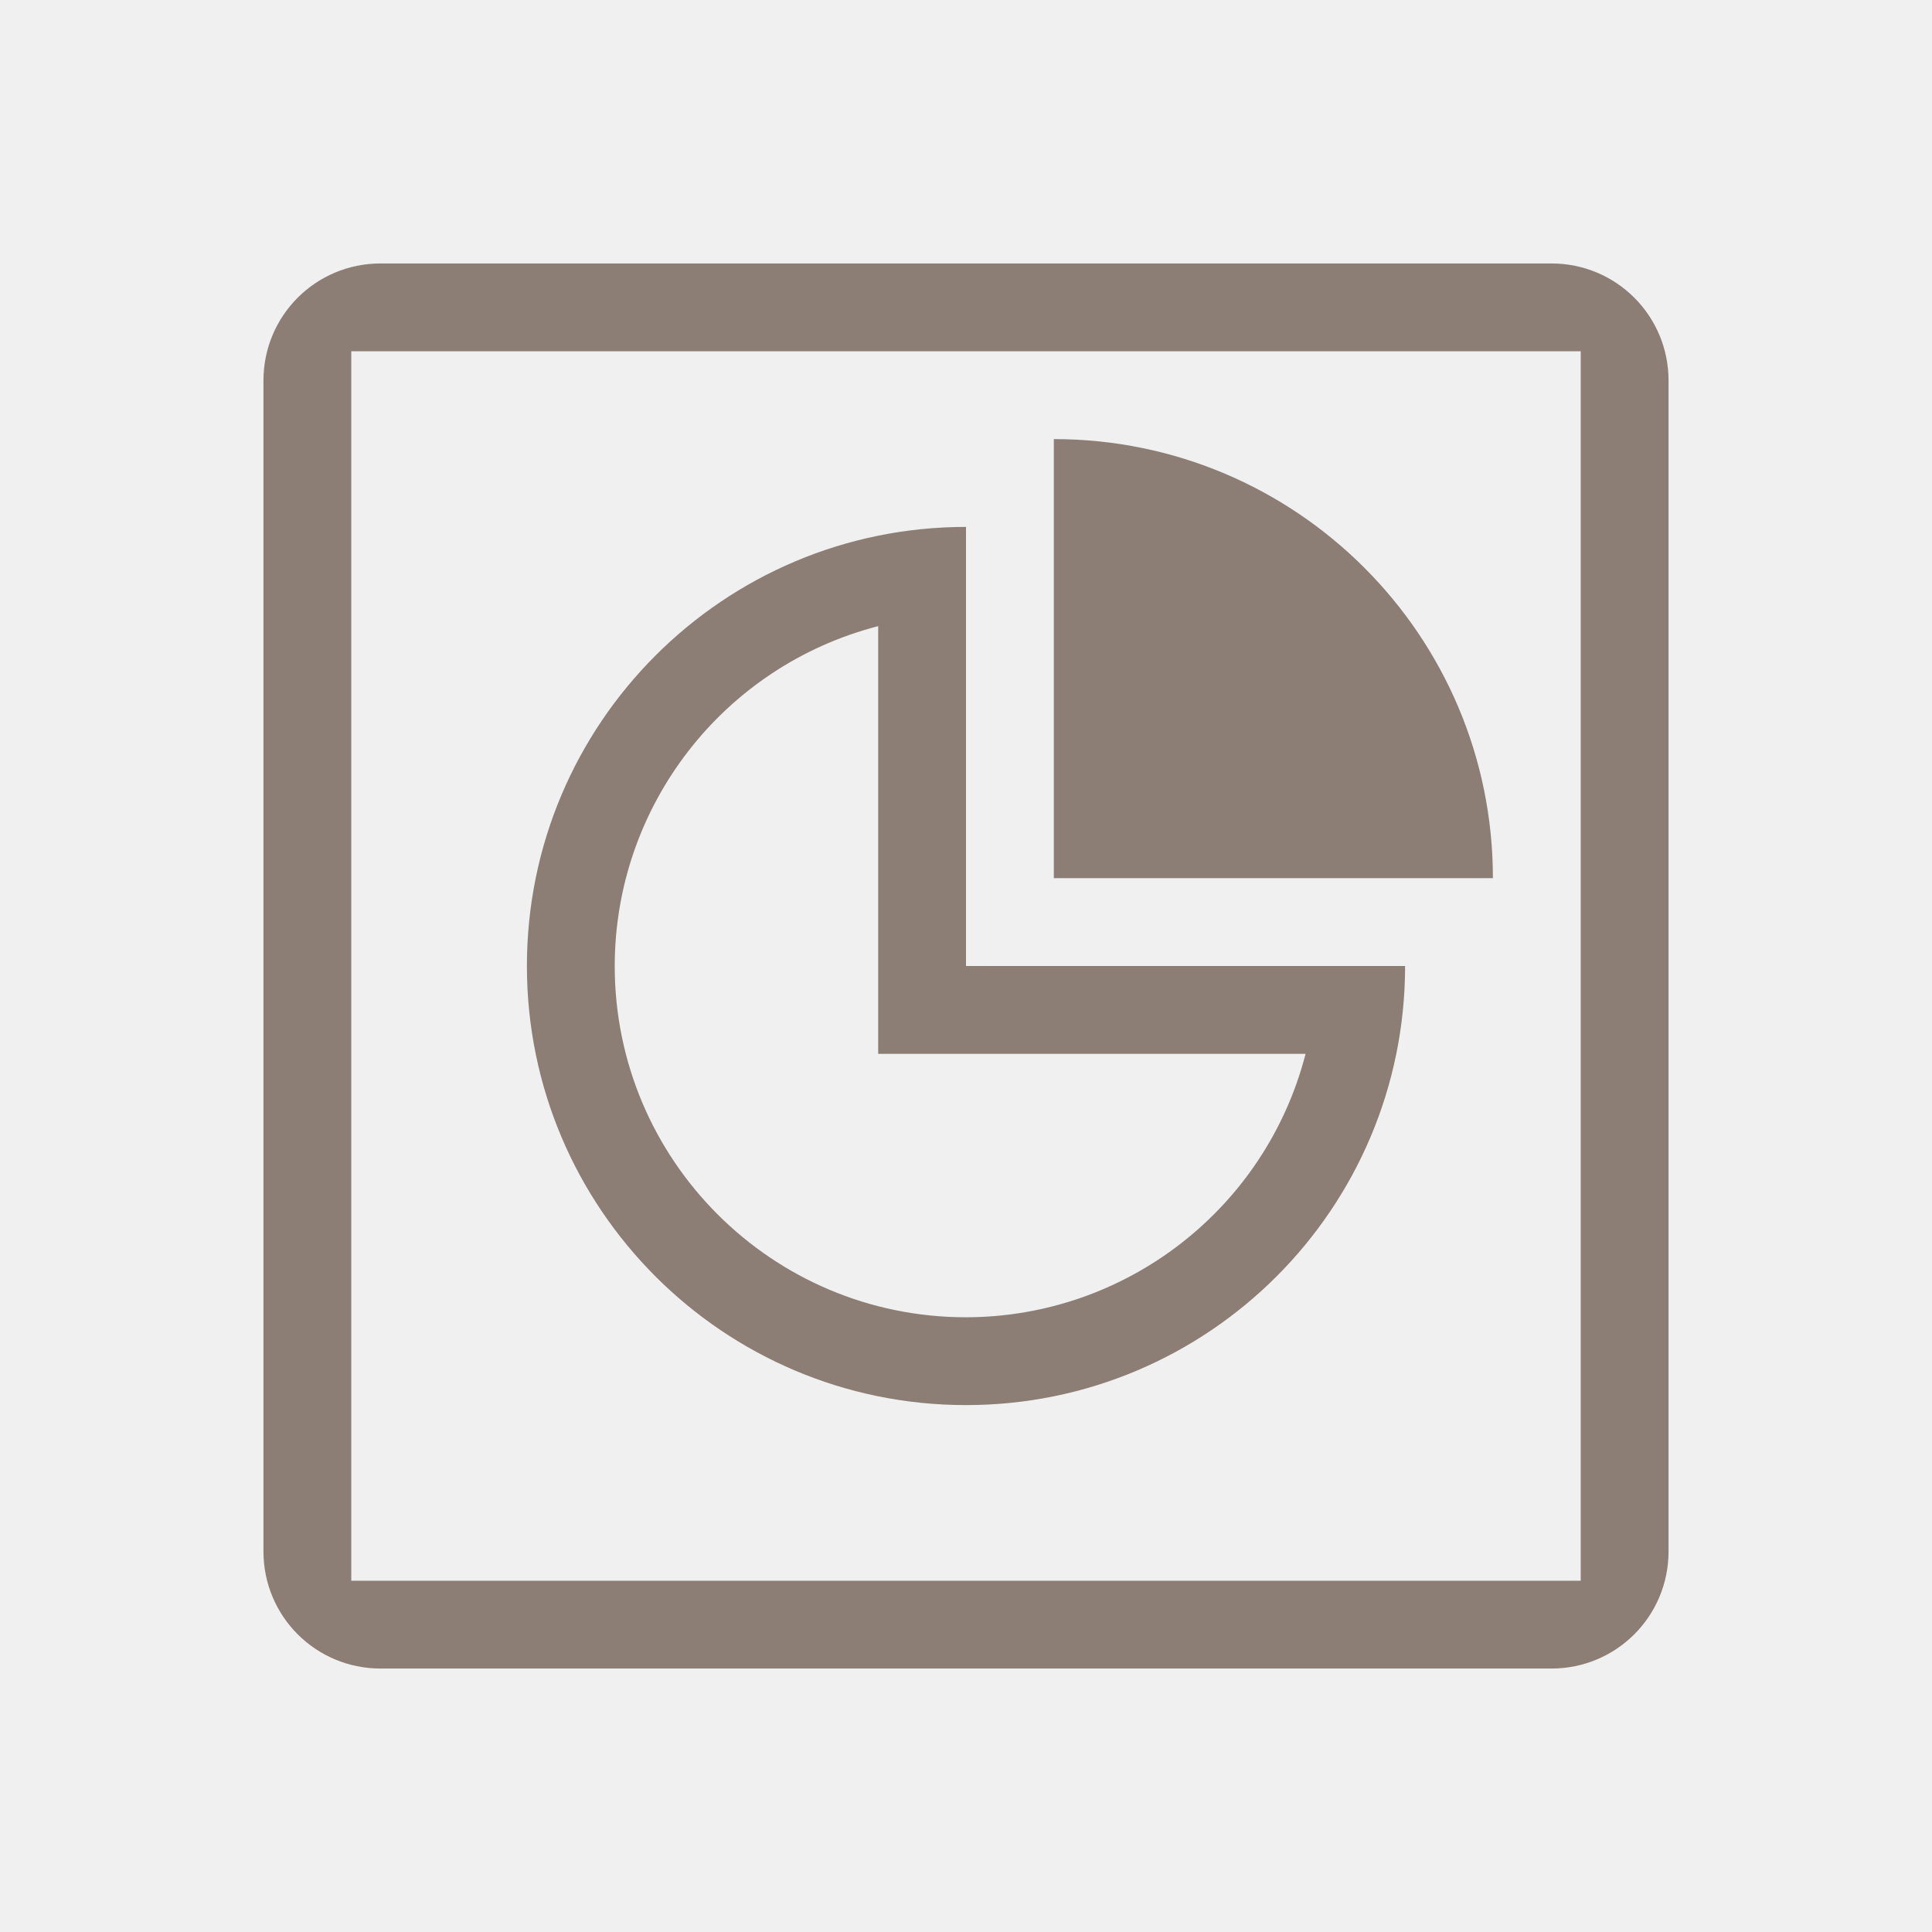
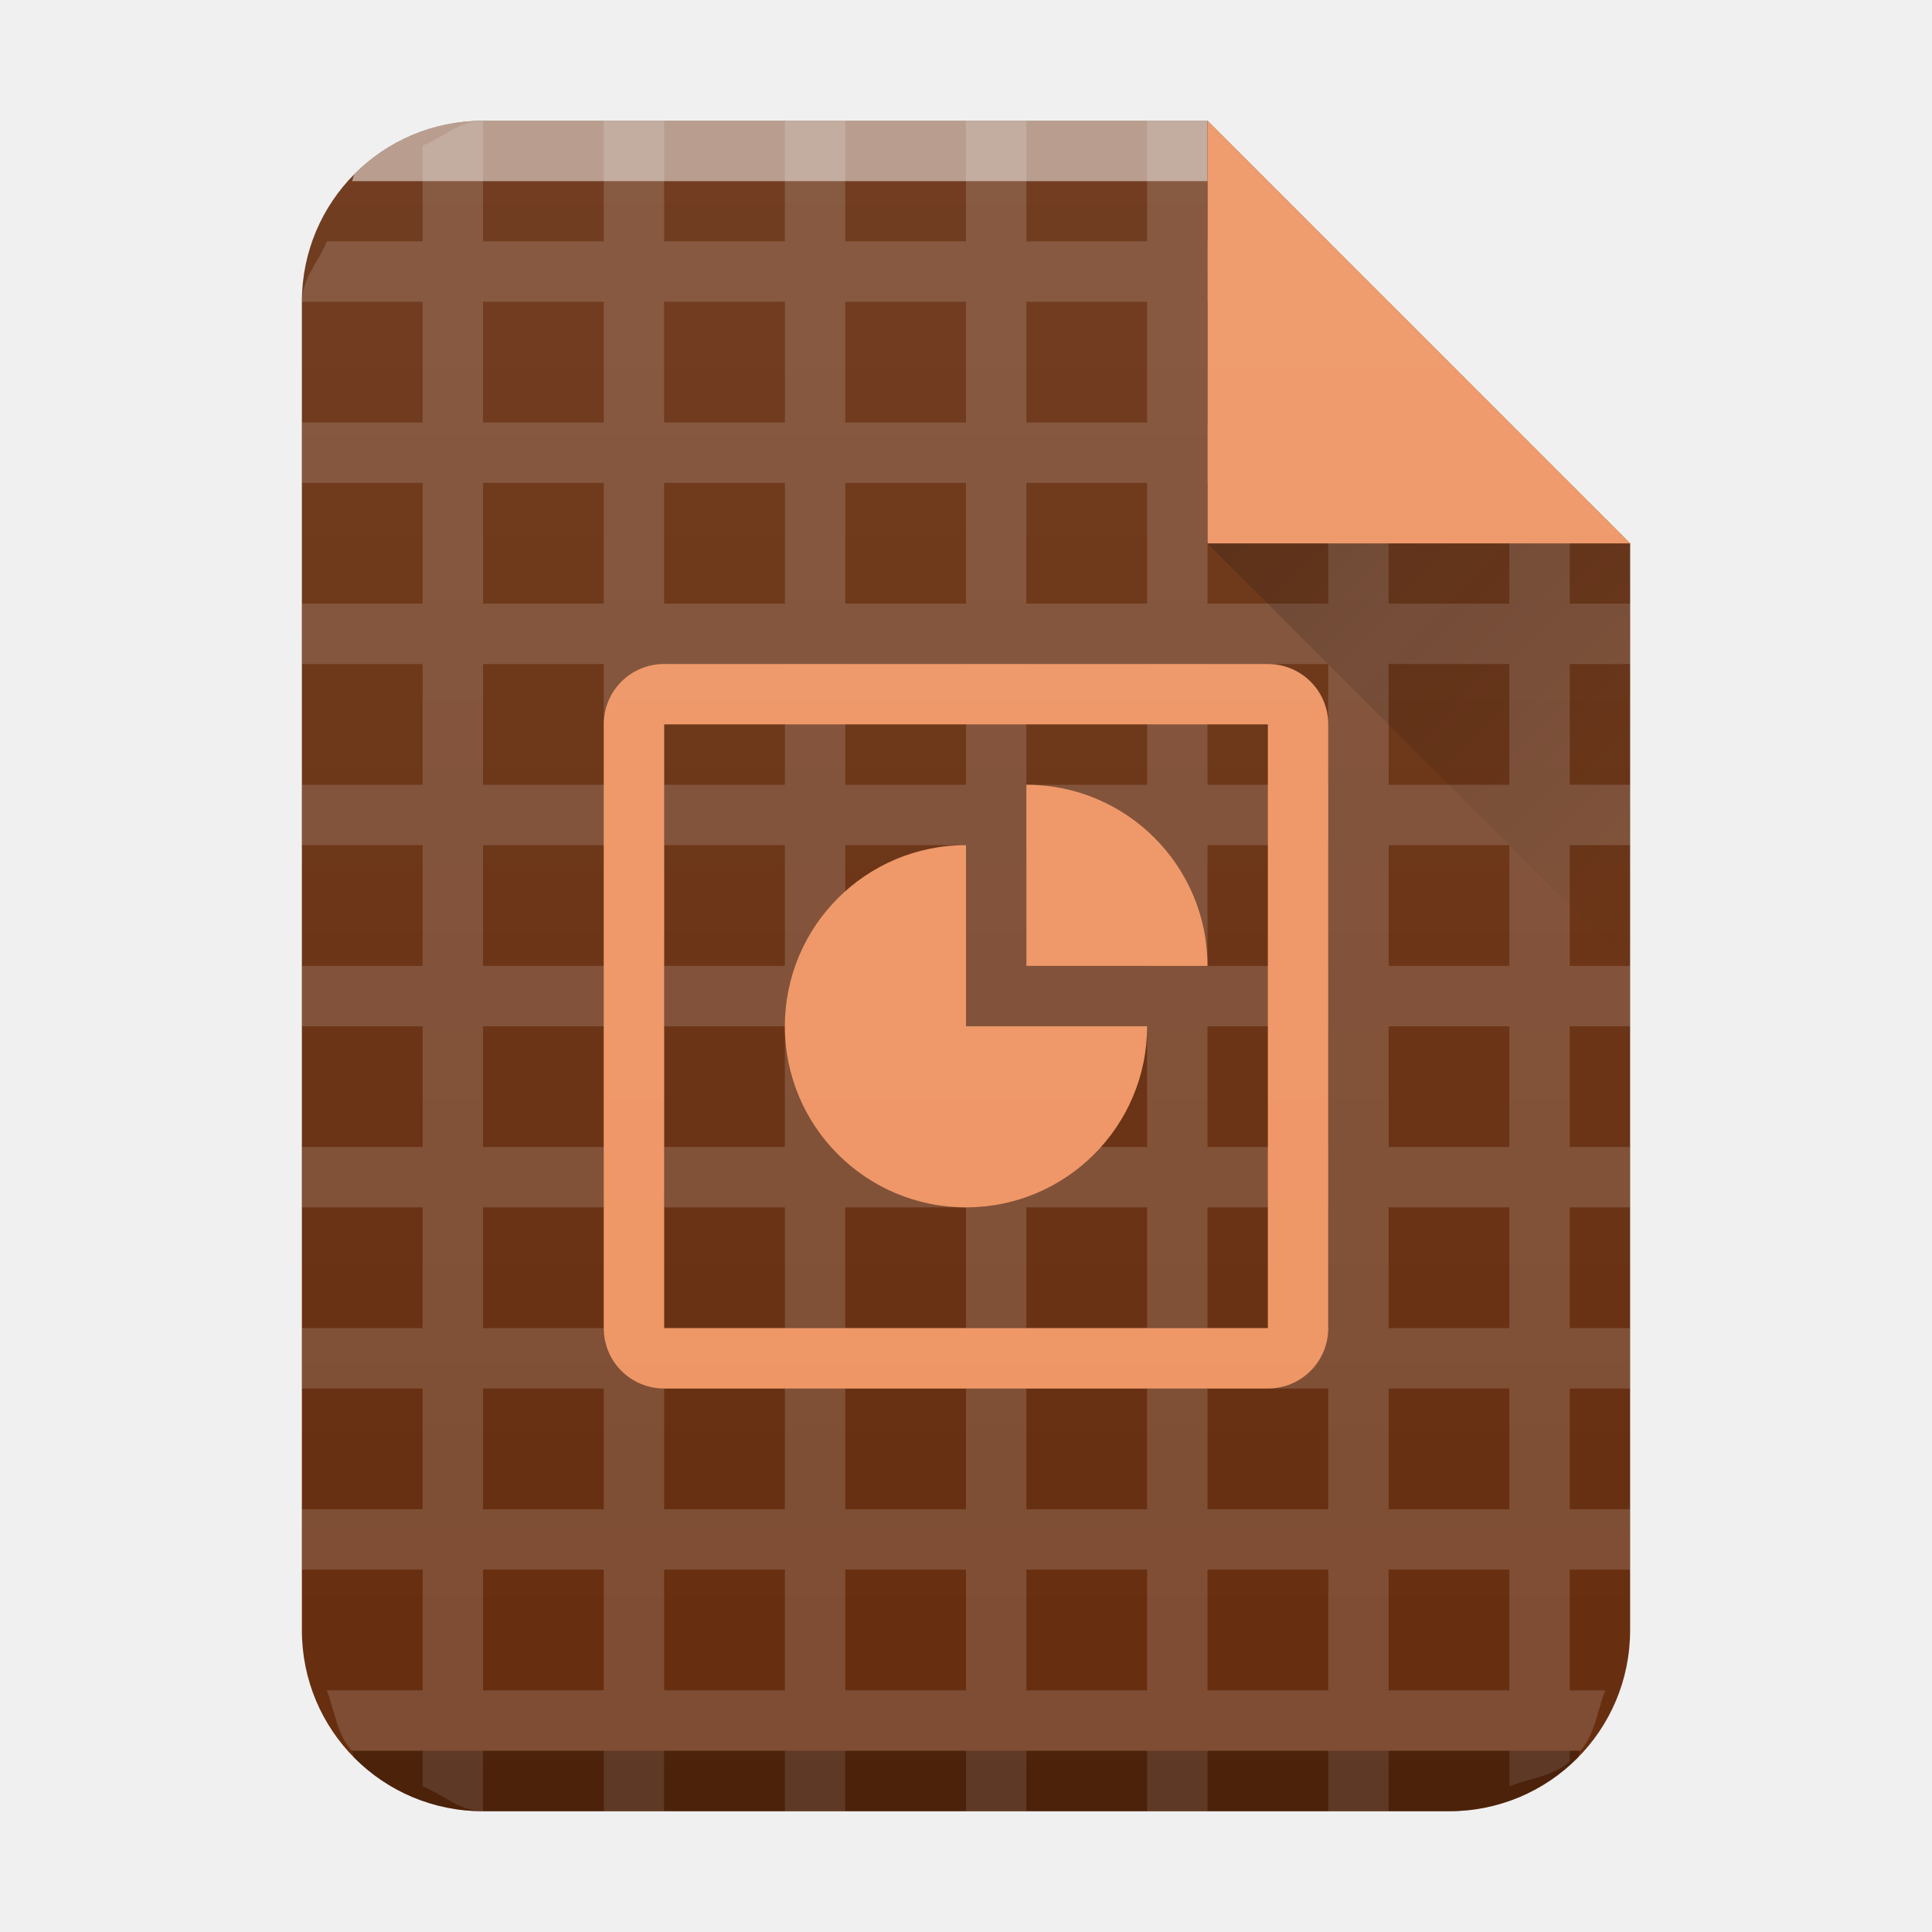
- <svg xmlns="http://www.w3.org/2000/svg" width="22" height="22" version="1.1">
-   <path d="M4.334 3C3.595 3 3 3.595 3 4.334v13.332C3 18.405 3.595 19 4.334 19h13.332c.739 0 1.334-.595 1.334-1.334V4.334C19 3.595 18.405 3 17.666 3H4.334zM4 4h14v14H4V4zm8 1v5h5a5 5 0 0 0-5-5zm-1 1a5 5 0 0 0-5 5 5 5 0 0 0 5 5 5 5 0 0 0 5-5h-5V6zm-1 1.13V12h4.867A4 4 0 0 1 11 15a4 4 0 0 1-4-4 4 4 0 0 1 3-3.87z" fill="#8c7e75" />
+ <svg xmlns="http://www.w3.org/2000/svg" xmlns:xlink="http://www.w3.org/1999/xlink" width="32" height="32" version="1.1" id="svg31">
+   <defs id="defs13">
+     <linearGradient id="b" y1="17" y2="24" x1="47" x2="54" gradientUnits="userSpaceOnUse" gradientTransform="translate(-27 -8)">
+       <stop stop-color="#060606" id="stop2" />
+       <stop offset="1" stop-opacity="0" id="stop4" />
+     </linearGradient>
+     <linearGradient xlink:href="#a" id="c" x1="5" y1="30" x2="5" y2="2" gradientUnits="userSpaceOnUse" gradientTransform="translate(-20)" />
+     <linearGradient id="a" y1="392.36" y2="365.36" x2="0" gradientUnits="userSpaceOnUse" gradientTransform="translate(309.57 152.44)">
+       <stop stop-color="#fff" stop-opacity="0" id="stop8" />
+       <stop offset="1" stop-color="#fff" stop-opacity=".2" id="stop10" />
+     </linearGradient>
+   </defs>
+   <path d="M20 2H8C6.338 2 5 3.338 5 5v22c0 1.662 1.338 3 3 3h16c1.662 0 3-1.338 3-3V9z" fill="#662d0e" id="path15" />
+   <path d="M8 2c-.391 0-.658.277-1 .412v1.586H5.414c-.135.341-.411.608-.412.998v.002H7v2H5.002v1H7v2H5.002v1H7v2H5.002v1H7v2H5.002v1H7v2H5.002v1H7v2H5.002v1H7v2H5.002v1H7v2H5.412c.135.343.17.733.414 1H7v.59c.34.134.607.41.996.41H8v-1h2v1h1v-1h2v1h1v-1h2v1h1v-1h2v1h1v-1h2v1h1v-1h2v.59c.342-.135.733-.17 1-.414v-.176h.174c.244-.267.279-.657.414-1H26v-2h1v-1h-1v-2h1v-1h-1v-2h1v-1h-1v-2h1v-1h-1v-2h1v-1h-1v-2h1v-1h-1v-2l-1-1h-2v-2l-1-1h-2V2h-1v1.998h-2V2h-1v1.998h-2V2h-1v1.998h-2V2h-1v1.998H8zm0 2.998h2v2H8zm3 0h2v2h-2zm3 0h2v2h-2zm3 0h2v2h-2zm3 0h2v2h-2zm-12 3h2v2H8zm3 0h2v2h-2zm3 0h2v2h-2zm3 0h2v2h-2zm3 0h2v2h-2zm3 0h2v2h-2zm-15 3h2v2H8zm3 0h2v2h-2zm3 0h2v2h-2zm3 0h2v2h-2zm3 0h2v2h-2zm3 0h2v2h-2zm-15 3h2v2H8zm3 0h2v2h-2zm3 0h2v2h-2zm3 0h2v2h-2zm3 0h2v2h-2zm3 0h2v2h-2zm-15 3h2v2H8zm3 0h2v2h-2zm3 0h2v2h-2zm3 0h2v2h-2zm3 0h2v2h-2zm3 0h2v2h-2zm-15 3h2v2H8zm3 0h2v2h-2zm3 0h2v2h-2zm3 0h2v2h-2zm3 0h2v2h-2zm3 0h2v2h-2zm-15 3h2v2H8v-1zm3 0h2v2h-2v-1zm3 0h2v2h-2v-1zm3 0h2v2h-2v-1zm3 0h2v2h-2v-1zm3 0h2v2h-2v-1zm-15 3h2v2H8v-1zm3 0h2v2h-2v-1zm3 0h2v2h-2v-1zm3 0h2v2h-2v-1zm3 0h2v2h-2v-1zm3 0h2v2h-2v-1z" color="#000" opacity=".15" fill="#fff" id="path17" />
+   <path d="M8 2a2.99 2.99 0 00-2.123.877c-.031.031-.02.09-.05.123H20V2z" color="#000" opacity=".5" fill="#fff" id="path19" />
+   <path d="M5.826 29c.03.033.02.092.051.123A2.99 2.99 0 008 30h16a2.99 2.99 0 002.123-.877c.031-.031.02-.09.05-.123z" color="#000" opacity=".25" id="path21" />
+   <path d="M20 9l7 7V9z" opacity=".2" fill="url(#b)" fill-rule="evenodd" id="path23" />
+   <g color="#000000" fill="#ee9463" id="g27" transform="translate(0.002)">
+     <path d="M 27,9 20,2 v 7 z m -16.002,1.998 c -0.554,0 -1,0.446 -1,1 v 10 c 0,0.554 0.446,1 1,1 h 10 c 0.554,0 1,-0.446 1,-1 v -10 c 0,-0.554 -0.446,-1 -1,-1 z m 0,1 h 10 v 10 h -10 z m 6,1 v 3 h 3 a 3,3 0 0 0 -3,-3 m -1,1 a 3,3 0 0 0 -3,3 3,3 0 0 0 3,3 3,3 0 0 0 3,-3 h -3 z" id="path25" />
+   </g>
+   <path d="M 20,2 H 8 c -1.662,0 -3,1.338 -3,3 v 22 c 0,1.662 1.338,3 3,3 H 24 c 1.662,0 3,-1.338 3,-3 V 9 Z" opacity="0.4" fill="url(#c)" id="path29" style="fill:url(#c)" />
</svg>
